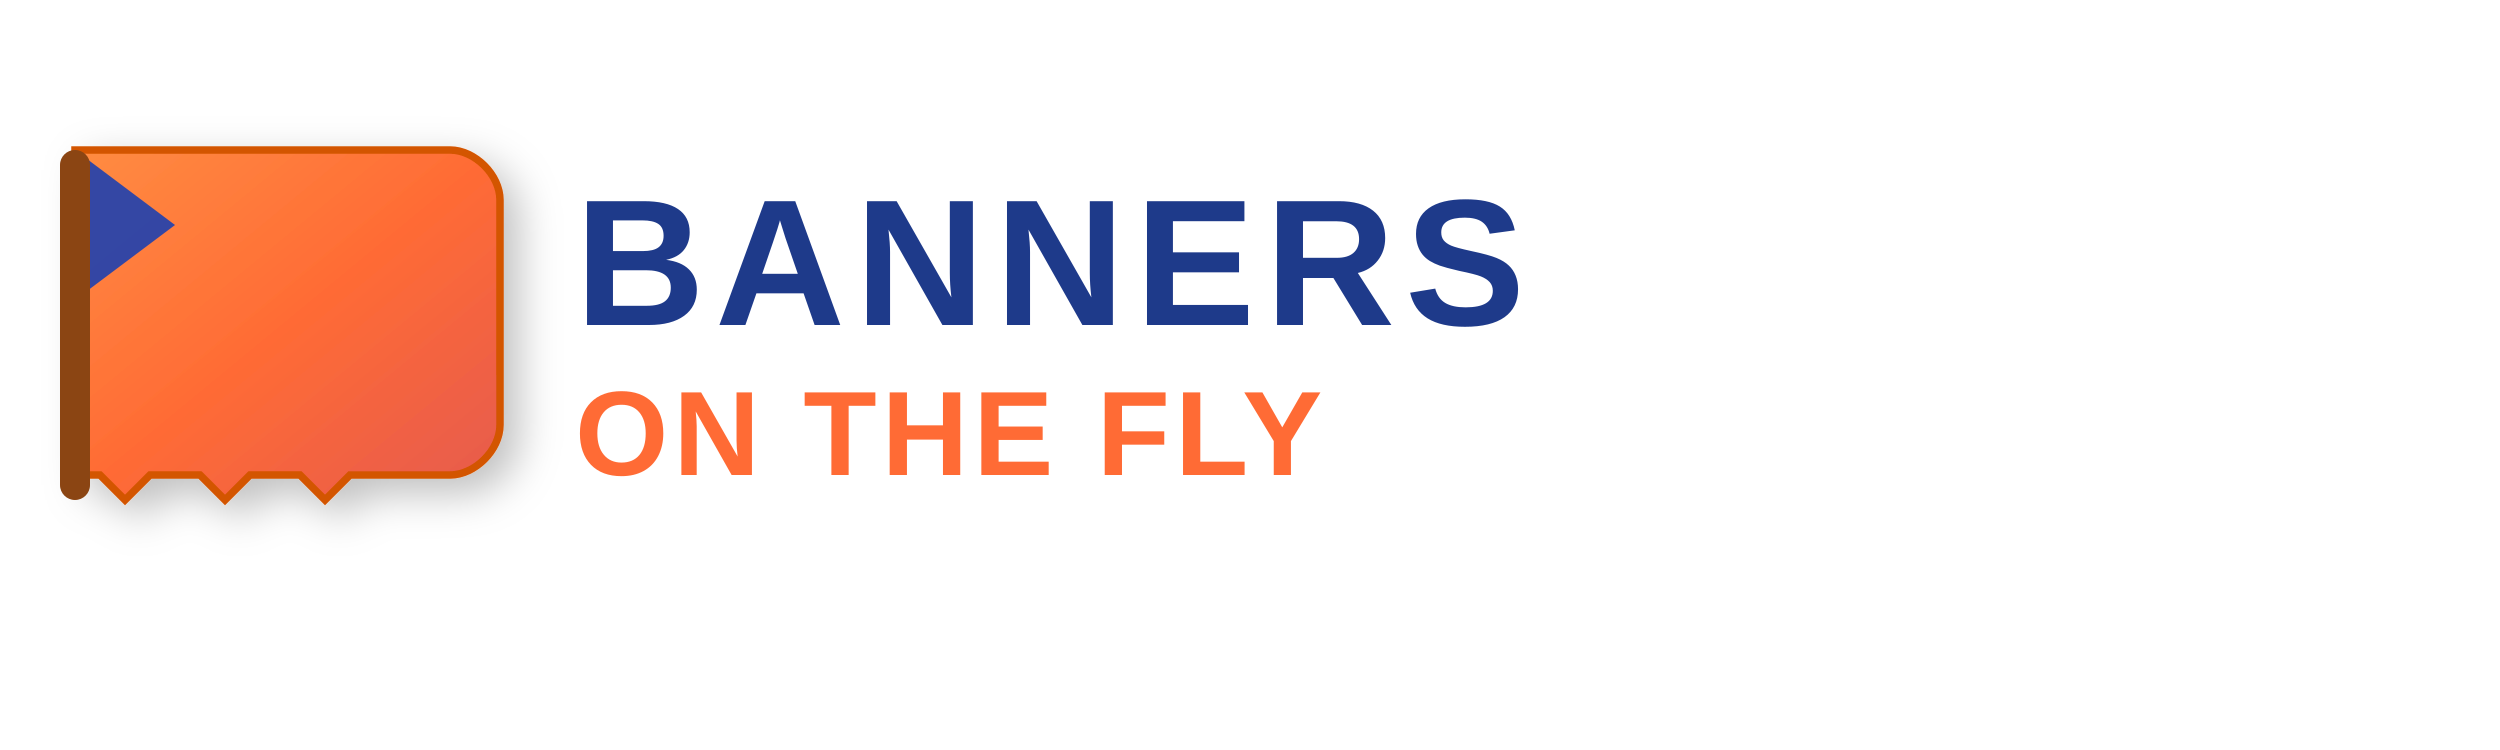
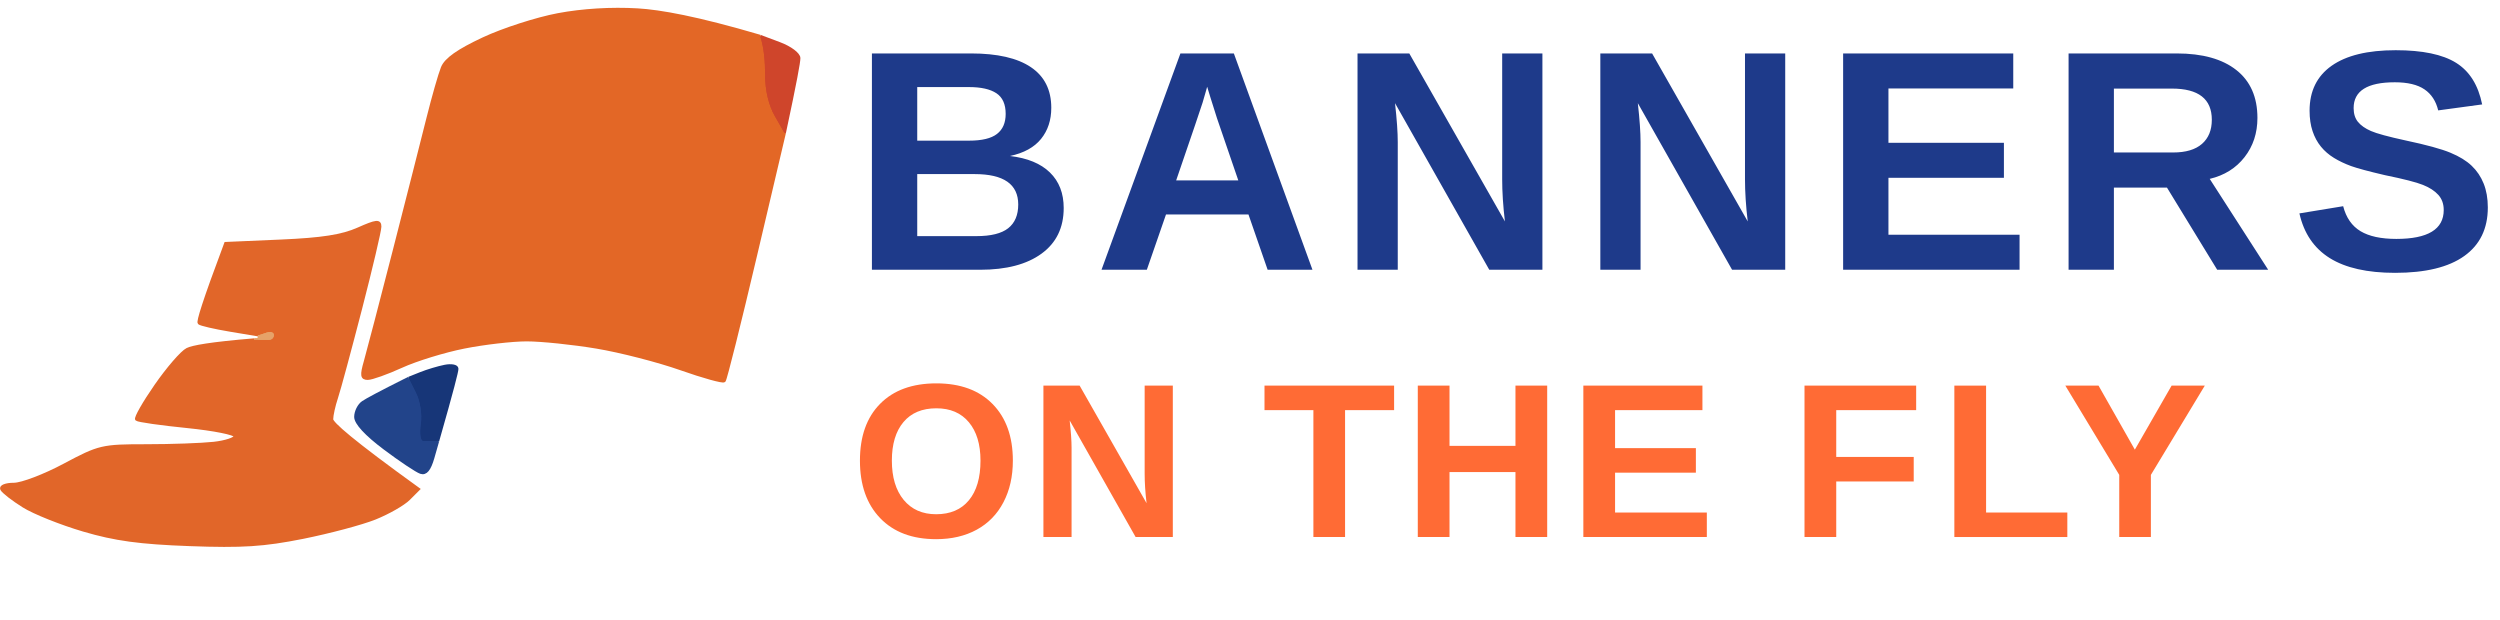
- <svg xmlns="http://www.w3.org/2000/svg" width="500" height="150" viewBox="0 0 500 150">
+ <svg xmlns="http://www.w3.org/2000/svg" id="Layer_1" data-name="Layer 1" viewBox="0 0 799.04 198.12">
  <defs>
-     <linearGradient id="flagGradient" x1="0%" y1="0%" x2="100%" y2="100%">
-       <stop offset="0%" style="stop-color:#FF8C42;stop-opacity:1" />
-       <stop offset="50%" style="stop-color:#FF6B35;stop-opacity:1" />
-       <stop offset="100%" style="stop-color:#E55A4F;stop-opacity:1" />
-     </linearGradient>
-     <filter id="shadow" x="-20%" y="-20%" width="140%" height="140%">
-       <feDropShadow dx="3" dy="3" stdDeviation="4" flood-color="rgba(0,0,0,0.25)" />
-     </filter>
+     <style>
+       .cls-1 {
+         fill: #ff6b35;
+         font-size: 70.35px;
+       }
+ 
+       .cls-1, .cls-2 {
+         font-family: Arial-BoldMT, Arial;
+         font-weight: 700;
+         isolation: isolate;
+       }
+ 
+       .cls-3 {
+         stroke: #cf452b;
+       }
+ 
+       .cls-3, .cls-4, .cls-5, .cls-6, .cls-7, .cls-8 {
+         fill: none;
+       }
+ 
+       .cls-4 {
+         stroke: #e6a269;
+       }
+ 
+       .cls-9 {
+         fill: #e16629;
+       }
+ 
+       .cls-9, .cls-10, .cls-11, .cls-12, .cls-13, .cls-14 {
+         fill-rule: evenodd;
+       }
+ 
+       .cls-5 {
+         stroke: #e16629;
+       }
+ 
+       .cls-6 {
+         stroke: #e36726;
+       }
+ 
+       .cls-10 {
+         fill: #173678;
+       }
+ 
+       .cls-2 {
+         fill: #1e3a8a;
+         font-size: 100.5px;
+         letter-spacing: .05em;
+       }
+ 
+       .cls-11 {
+         fill: #22448a;
+       }
+ 
+       .cls-12 {
+         fill: #cf452b;
+       }
+ 
+       .cls-7 {
+         stroke: #22448a;
+       }
+ 
+       .cls-13 {
+         fill: #e6a269;
+       }
+ 
+       .cls-15 {
+         letter-spacing: -.06em;
+       }
+ 
+       .cls-14 {
+         fill: #e36726;
+       }
+ 
+       .cls-8 {
+         stroke: #173678;
+       }
+ 
+       .cls-16 {
+         letter-spacing: .02em;
+       }
+ 
+       .cls-17 {
+         letter-spacing: .03em;
+       }
+     </style>
  </defs>
-   <path d="M15 30 L90 30 C95 30 100 35 100 40 L100 85 C100 90 95 95 90 95 L70 95 L65 100 L60 95 L50 95 L45 100 L40 95 L30 95 L25 100 L20 95 L15 95 Z" fill="url(#flagGradient)" filter="url(#shadow)" stroke="#D35400" stroke-width="1.5" />
-   <path d="M15 30 L15 60 L35 45 Z" fill="#1E40AF" opacity="0.9" />
-   <rect x="12" y="30" width="6" height="70" fill="#8B4513" rx="3" />
-   <text x="115" y="65" font-family="Arial, Helvetica, sans-serif" font-size="36" font-weight="bold" fill="#1E3A8A" letter-spacing="2px">BANNERS</text>
-   <text x="115" y="95" font-family="Arial, Helvetica, sans-serif" font-size="24" font-weight="600" fill="#FF6B35" letter-spacing="1px">ON THE FLY</text>
+   <path class="cls-6" d="M250.7,42.43h0s-4.16,17.67-9.24,39.25c-5.08,21.58-9.59,39.61-10.01,40.02s-6.65-1.31-13.85-3.85c-7.2-2.54-19.32-5.66-26.94-6.93s-17.67-2.31-22.32-2.31-13.67,1.05-20.01,2.31-15.36,4.03-20.01,6.16c-4.65,2.12-9.51,3.85-10.77,3.85-1.91,0-2.05-.94-.77-5.39.85-2.97,5-18.89,9.24-35.4s9.08-35.56,10.77-42.33,3.77-14.04,4.62-16.16c1.08-2.69,5-5.46,13.08-9.24,6.34-2.97,17.09-6.43,23.86-7.7,7.83-1.48,17.07-2.03,25.4-1.54,7.2.42,18.96,2.49,39.25,8.47" vector-effect="non-scaling-stroke" />
+   <path class="cls-3" d="M243,11.65h0s2.77,1.05,6.16,2.31c3.42,1.28,6.16,3.34,6.16,4.62s-1.05,7.16-4.62,23.86" vector-effect="non-scaling-stroke" />
+   <path class="cls-3" d="M250.7,42.43h0s-1.39-2.42-3.08-5.39c-1.95-3.42-3.08-8.2-3.08-13.08,0-4.23-.35-8.74-1.54-12.31" vector-effect="non-scaling-stroke" />
+   <path class="cls-5" d="M82.92,107.08h0s-4.16-.69-9.24-1.54-9.59-1.89-10.01-2.31,1.31-6.31,8.47-25.4l17.7-.77c13.08-.57,19.5-1.57,24.63-3.85,5.82-2.59,6.93-2.71,6.93-.77,0,1.26-2.77,13.05-6.16,26.17-3.39,13.11-6.85,25.94-7.7,28.48s-1.54,5.66-1.54,6.93,6.23,6.82,27.71,22.32l-3.08,3.08c-1.69,1.69-6.54,4.46-10.77,6.16s-14.62,4.46-23.09,6.16c-12.5,2.49-19.29,2.94-36.17,2.31-15.96-.58-23.81-1.66-33.86-4.62-7.2-2.12-15.85-5.57-19.24-7.7-3.39-2.12-6.5-4.54-6.93-5.39-.43-.86,1.28-1.54,3.85-1.54s9.82-2.77,16.16-6.16c11.14-5.94,12.05-6.16,26.17-6.16,8.05,0,17.73-.35,21.55-.77s6.93-1.46,6.93-2.31-6.93-2.23-15.39-3.08-15.75-1.89-16.16-2.31,2.34-5.28,6.16-10.77c3.82-5.5,8.31-10.7,10.01-11.54s7.23-1.89,21.55-3.08" vector-effect="non-scaling-stroke" />
+   <path class="cls-4" d="M81.38,108.62h.77c.42,0,.77-.35.77-1.54" vector-effect="non-scaling-stroke" />
+   <path class="cls-4" d="M82.92,107.08h0s1.05-.35,2.31-.77,2.31-.08,2.31.77-.69,1.54-1.54,1.54h-4.62" vector-effect="non-scaling-stroke" />
+   <path class="cls-8" d="M130.63,120.94h0s1.72-.69,3.85-1.54,5.57-1.89,7.7-2.31,3.85-.08,3.85.77-1.39,6.39-6.16,23.09" vector-effect="non-scaling-stroke" />
+   <path class="cls-7" d="M130.63,120.94h0s1.05,2.08,2.31,4.62c1.37,2.74,2,6.82,1.54,10.01-.45,3.08-.11,5.39.77,5.39h4.62" vector-effect="non-scaling-stroke" />
+   <path class="cls-7" d="M139.87,140.95h0s-.69,2.42-1.54,5.39c-1.08,3.74-2.25,5.16-3.85,4.62-1.26-.42-6.46-3.88-11.54-7.7-5.9-4.43-9.24-8.03-9.24-10.01,0-1.69,1.05-3.77,2.31-4.62s5.08-2.92,14.62-7.7" vector-effect="non-scaling-stroke" />
+   <path class="cls-14" d="M243,11.65c1.19,3.57,1.54,8.08,1.54,12.31,0,4.88,1.12,9.67,3.08,13.08,1.69,2.97,3.08,5.39,3.08,5.39h0s-4.16,17.67-9.24,39.25c-5.08,21.58-9.59,39.61-10.01,40.02s-6.65-1.31-13.85-3.85c-7.2-2.54-19.32-5.66-26.94-6.93s-17.67-2.31-22.32-2.31-13.67,1.05-20.01,2.31-15.36,4.03-20.01,6.16c-4.65,2.12-9.51,3.85-10.77,3.85-1.91,0-2.05-.94-.77-5.39.85-2.97,5-18.89,9.24-35.4s9.08-35.56,10.77-42.33,3.77-14.04,4.62-16.16c1.08-2.69,5-5.46,13.08-9.24,6.34-2.97,17.09-6.43,23.86-7.7,7.83-1.48,17.07-2.03,25.4-1.54,7.2.42,18.96,2.49,39.25,8.47Z" />
+   <path class="cls-12" d="M243,11.65h0s2.77,1.05,6.16,2.31c3.42,1.28,6.16,3.34,6.16,4.62s-1.05,7.16-4.62,23.86h0s-1.39-2.42-3.08-5.39c-1.95-3.42-3.08-8.2-3.08-13.08,0-4.23-.35-8.74-1.54-12.31Z" />
+   <path class="cls-9" d="M81.38,108.62h4.62c.85,0,1.54-.69,1.54-1.54s-1.05-1.19-2.31-.77-2.31.77-2.31.77h0s-4.16-.69-9.24-1.54-9.59-1.89-10.01-2.31,1.31-6.31,8.47-25.4l17.7-.77c13.08-.57,19.5-1.57,24.63-3.85,5.82-2.59,6.93-2.71,6.93-.77,0,1.26-2.77,13.05-6.16,26.17-3.39,13.11-6.85,25.94-7.7,28.48s-1.54,5.66-1.54,6.93,6.23,6.82,27.71,22.32l-3.08,3.08c-1.69,1.69-6.54,4.46-10.77,6.16s-14.62,4.46-23.09,6.16c-12.5,2.49-19.29,2.94-36.17,2.31-15.96-.58-23.81-1.66-33.86-4.62-7.2-2.12-15.85-5.57-19.24-7.7-3.39-2.12-6.5-4.54-6.93-5.39-.43-.86,1.28-1.54,3.85-1.54s9.82-2.77,16.16-6.16c11.14-5.94,12.05-6.16,26.17-6.16,8.05,0,17.73-.35,21.55-.77s6.93-1.46,6.93-2.31-6.93-2.23-15.39-3.08-15.75-1.89-16.16-2.31,2.34-5.28,6.16-10.77c3.82-5.5,8.31-10.7,10.01-11.54s7.23-1.89,21.55-3.08Z" />
+   <path class="cls-13" d="M81.38,108.62h.77c.42,0,.77-.35.77-1.54h0s1.05-.35,2.31-.77,2.31-.08,2.31.77-.69,1.54-1.54,1.54h-4.62Z" />
+   <path class="cls-10" d="M139.87,140.95h-4.62c-.88,0-1.22-2.31-.77-5.39.46-3.19-.17-7.27-1.54-10.01-1.26-2.54-2.31-4.62-2.31-4.62h0s1.72-.69,3.85-1.54,5.57-1.89,7.7-2.31,3.85-.08,3.85.77-1.39,6.39-6.16,23.09Z" />
+   <path class="cls-11" d="M130.63,120.94h0s1.05,2.08,2.31,4.62c1.37,2.74,2,6.82,1.54,10.01-.45,3.08-.11,5.39.77,5.39h4.62s-.69,2.42-1.54,5.39c-1.08,3.74-2.25,5.16-3.85,4.62-1.26-.42-6.46-3.88-11.54-7.7-5.9-4.43-9.24-8.03-9.24-10.01,0-1.69,1.05-3.77,2.31-4.62s5.08-2.92,14.62-7.7Z" />
+   <text class="cls-2" transform="translate(271.96 86.22)">
+     <tspan x="0" y="0">BANNERS</tspan>
+   </text>
+   <text class="cls-1" transform="translate(271.96 171.64)">
+     <tspan class="cls-17" x="0" y="0">ON THE F</tspan>
+     <tspan class="cls-15" x="347.98" y="0">L</tspan>
+     <tspan class="cls-16" x="386.95" y="0">Y</tspan>
+   </text>
</svg>
